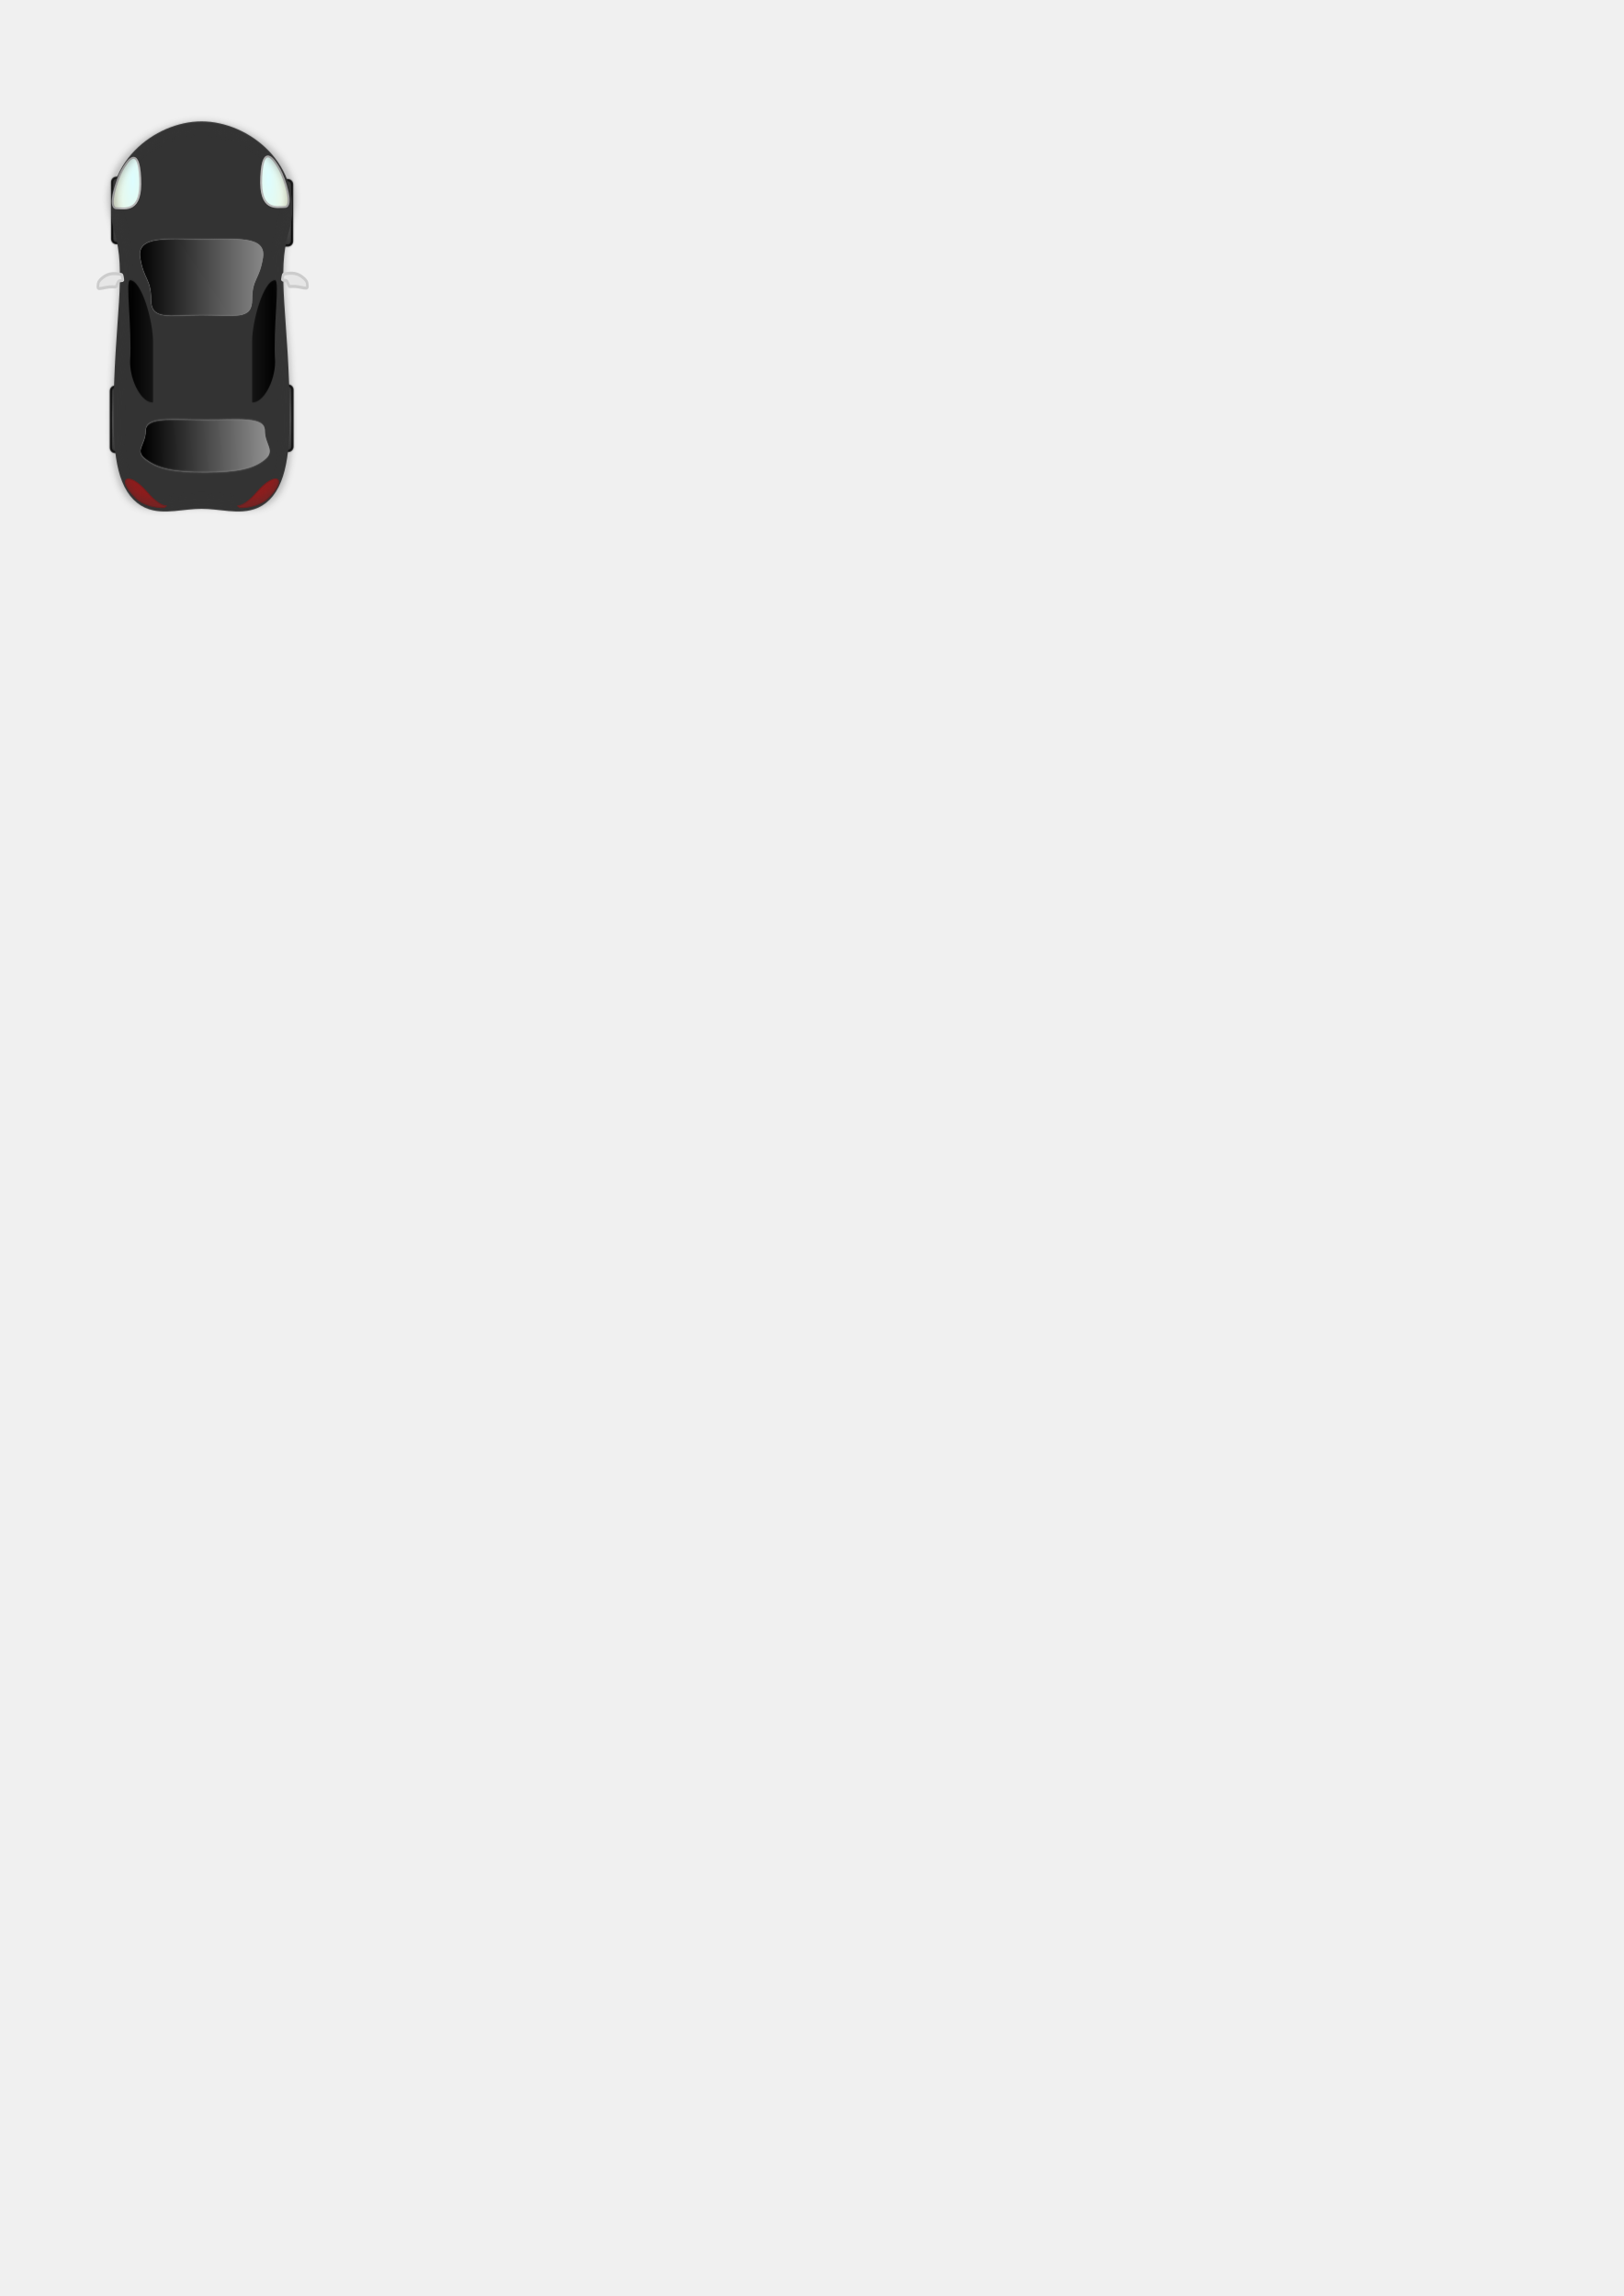
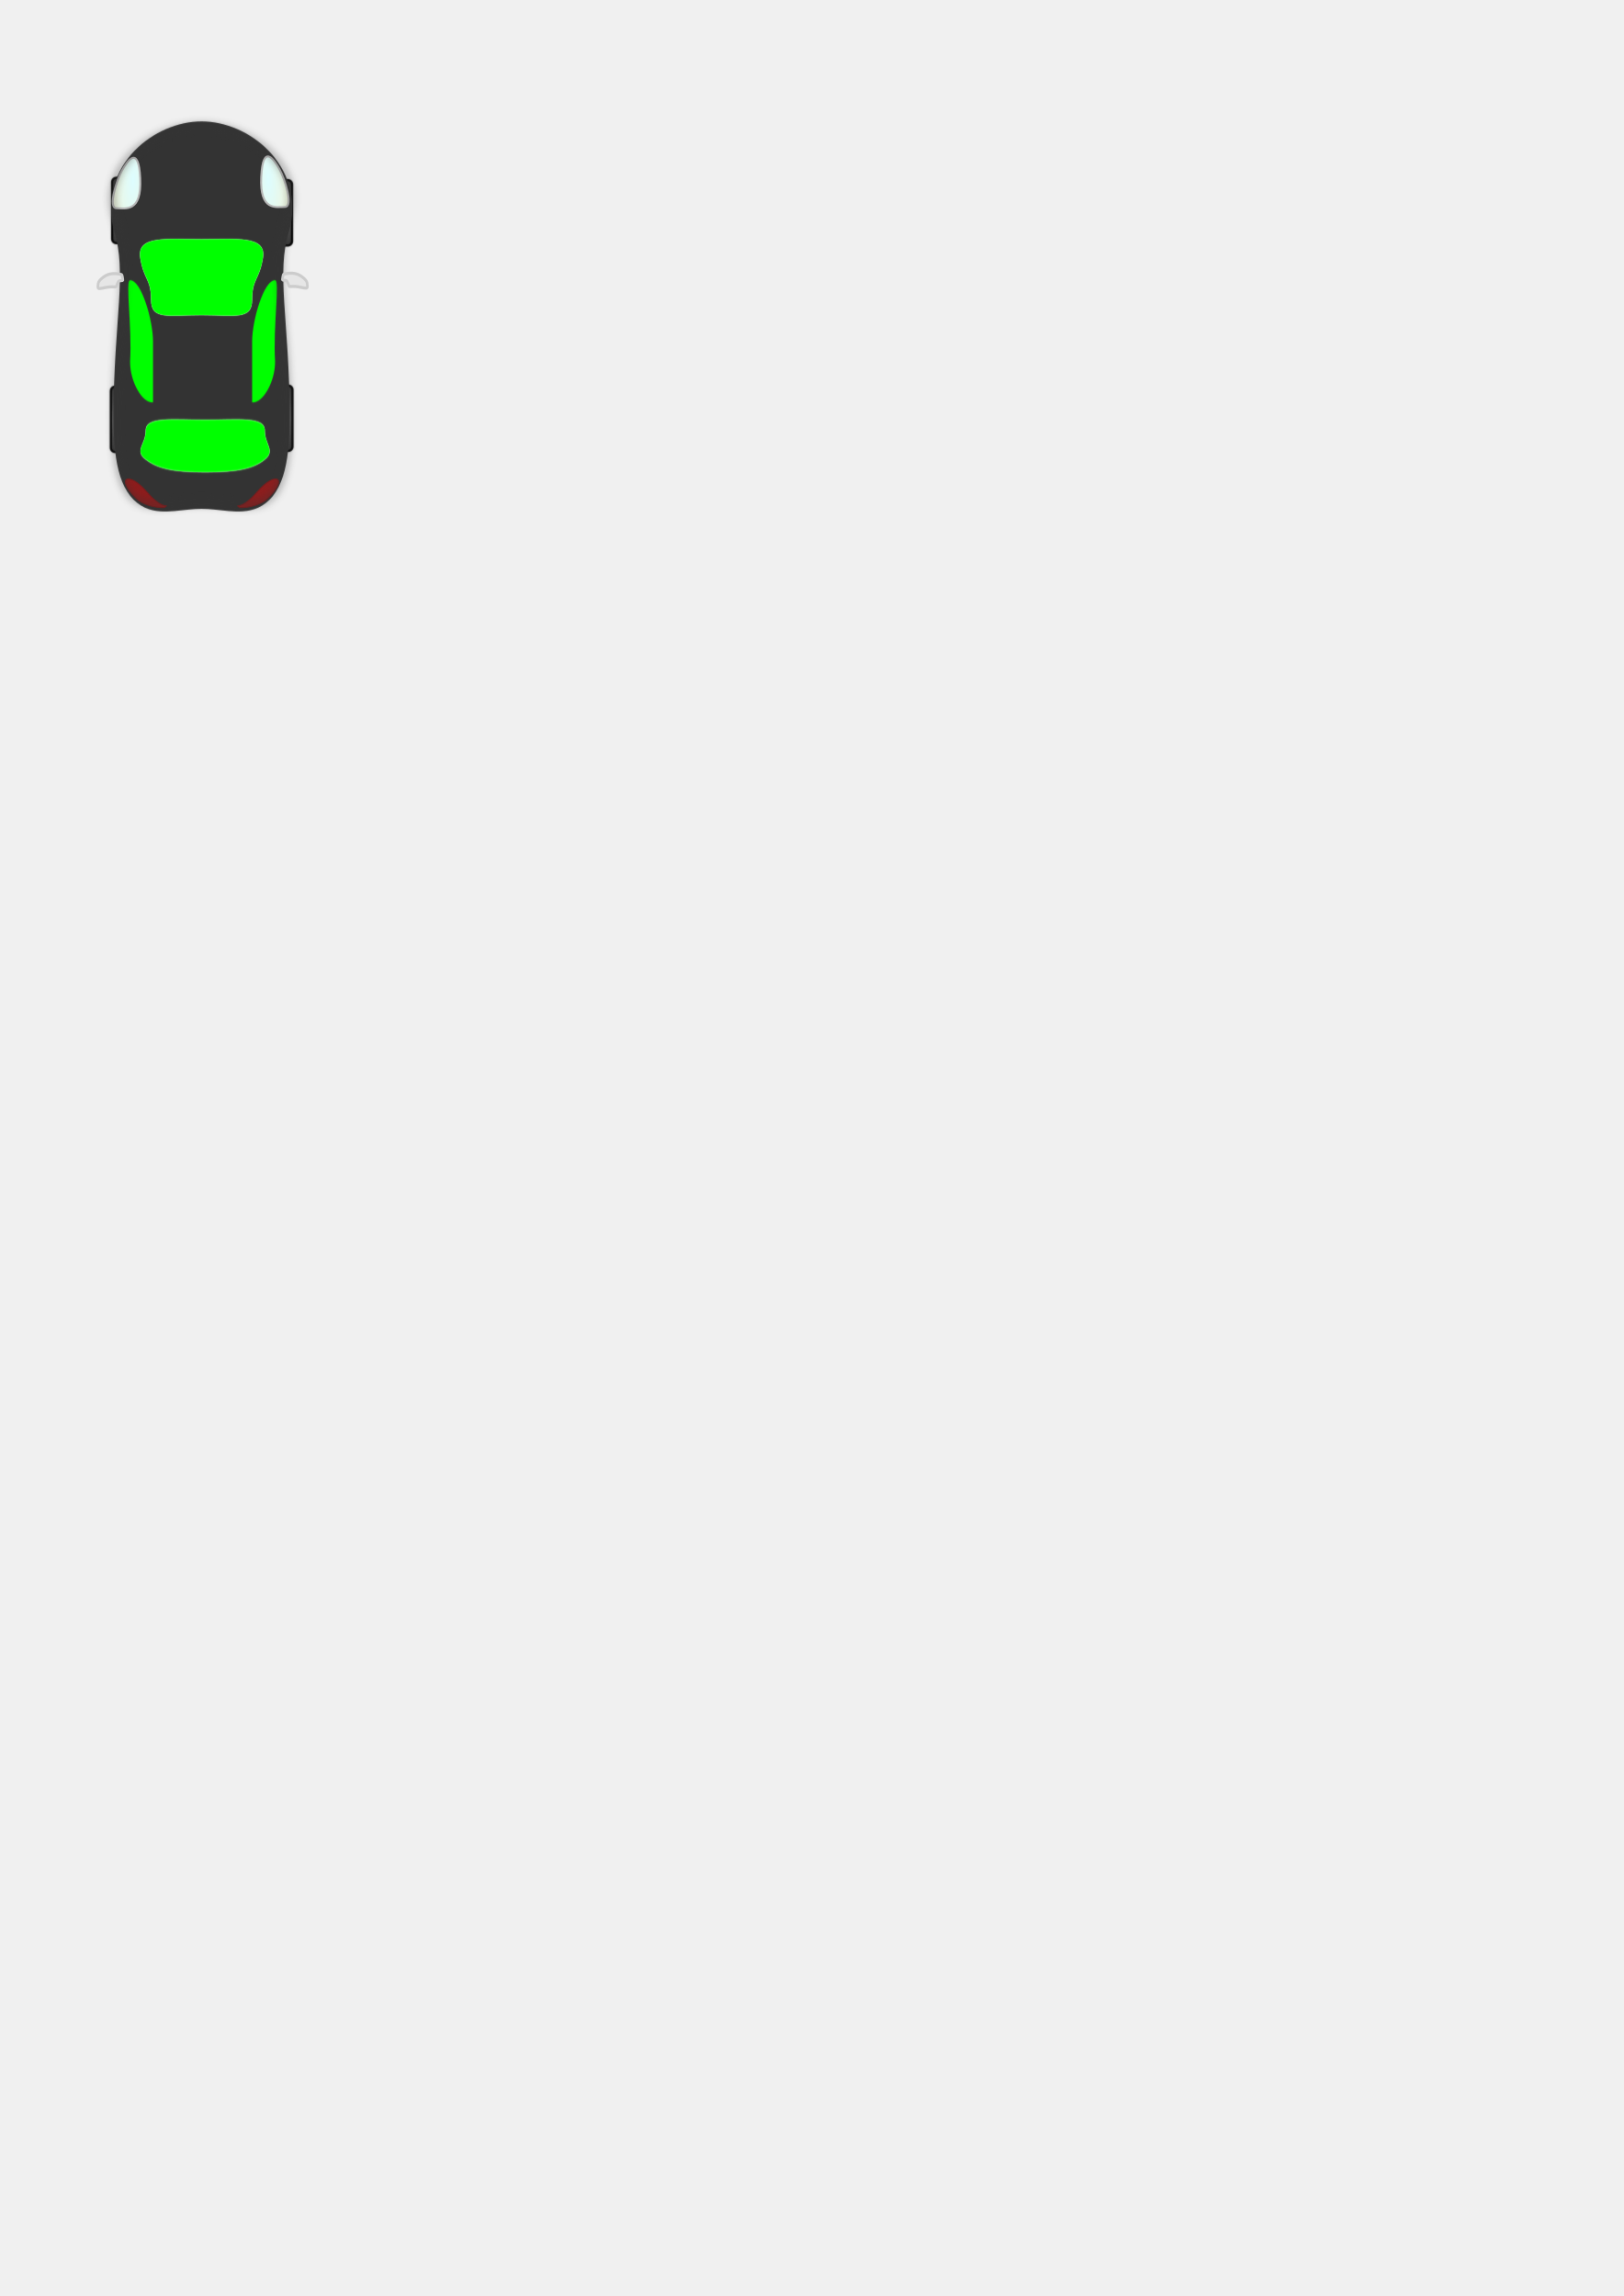
<svg xmlns="http://www.w3.org/2000/svg" xmlns:xlink="http://www.w3.org/1999/xlink" version="1.1" width="744.094" height="1052.362" id="svg3786">
  <defs id="defs3788">
    <filter color-interpolation-filters="sRGB" id="filter5746">
      <feGaussianBlur id="feGaussianBlur5748" stdDeviation="0.198" />
    </filter>
    <filter color-interpolation-filters="sRGB" id="filter5726">
      <feGaussianBlur id="feGaussianBlur5728" stdDeviation="1.332" />
    </filter>
    <radialGradient cx="484.318" cy="368.154" r="5.504" fx="484.318" fy="368.154" id="radialGradient5796" xlink:href="#linearGradient5790" gradientUnits="userSpaceOnUse" gradientTransform="matrix(2.726386,-0.03283298,0.026297,1.598964,-845.8005,-204.6091)" />
    <linearGradient id="linearGradient5790">
      <stop id="stop5792" style="stop-color:#ffc0db;stop-opacity:1" offset="0" />
      <stop id="stop5794" style="stop-color:#ffc0db;stop-opacity:0" offset="1" />
    </linearGradient>
    <radialGradient cx="484.318" cy="368.154" r="5.504" fx="484.318" fy="368.154" id="radialGradient5804" xlink:href="#linearGradient5798" gradientUnits="userSpaceOnUse" gradientTransform="matrix(2.726386,-0.03283298,0.026297,1.598964,-845.8005,-204.6091)" />
    <linearGradient id="linearGradient5798">
      <stop id="stop5800" style="stop-color:#ffcaca;stop-opacity:1" offset="0" />
      <stop id="stop5802" style="stop-color:#ffcaca;stop-opacity:0" offset="1" />
    </linearGradient>
    <filter color-interpolation-filters="sRGB" id="filter5261-9-2-7">
      <feGaussianBlur id="feGaussianBlur5263-5-9-3" stdDeviation="0.073" />
    </filter>
    <radialGradient cx="484.318" cy="368.154" r="5.504" fx="484.318" fy="368.154" id="radialGradient5788" xlink:href="#linearGradient5782" gradientUnits="userSpaceOnUse" gradientTransform="matrix(1.613677,0.01482455,-0.02377189,1.894757,-288.4626,-336.5879)" />
    <linearGradient id="linearGradient5782">
      <stop id="stop5784" style="stop-color:#ffc0db;stop-opacity:1" offset="0" />
      <stop id="stop5786" style="stop-color:#ffc0db;stop-opacity:0" offset="1" />
    </linearGradient>
    <radialGradient cx="484.318" cy="368.154" r="5.504" fx="484.318" fy="368.154" id="radialGradient5780" xlink:href="#linearGradient5774" gradientUnits="userSpaceOnUse" gradientTransform="matrix(1.613677,0.01482236,-0.010747,0.8567281,-293.2579,45.56736)" />
    <linearGradient id="linearGradient5774">
      <stop id="stop5776" style="stop-color:#ffcaca;stop-opacity:1" offset="0" />
      <stop id="stop5778" style="stop-color:#ffb3bc;stop-opacity:1" offset="1" />
    </linearGradient>
    <filter color-interpolation-filters="sRGB" id="filter5235-1-0-4">
      <feGaussianBlur id="feGaussianBlur5237-2-9-7" stdDeviation="1.923" />
    </filter>
    <radialGradient cx="280.596" cy="93.773" r="14.187" fx="280.596" fy="93.773" id="radialGradient4123-3-4-8" xlink:href="#linearGradient5218-3-9-0" gradientUnits="userSpaceOnUse" gradientTransform="matrix(-0.1249227,-2.738223,-0.7198769,0.04771019,78.35106,970.7761)" />
    <linearGradient id="linearGradient5218-3-9-0">
      <stop id="stop5220-9-9-5" style="stop-color:#ddfdff;stop-opacity:1" offset="0" />
      <stop id="stop5222-7-8-3" style="stop-color:#f1f4da;stop-opacity:1" offset="1" />
    </linearGradient>
    <linearGradient x1="300.736" y1="-9.267" x2="432" y2="-8" id="linearGradient4121-2-9-9" xlink:href="#linearGradient3842-8-3-3-8" gradientUnits="userSpaceOnUse" />
    <linearGradient id="linearGradient3842-8-3-3-8">
-       <stop id="stop3844-8-3-8-3" style="stop-color:#000000;stop-opacity:1" offset="0" />
+       <stop id="stop3844-8-3-8-3" style="stop-color:#00ff00;stop-opacity:1;" offset="0" />
      <stop id="stop3846-1-0-2-7" style="stop-color:#000000;stop-opacity:0" offset="1" />
    </linearGradient>
    <filter color-interpolation-filters="sRGB" id="filter5195-4-5-5">
      <feGaussianBlur id="feGaussianBlur5197-8-0-0" stdDeviation="0.367" />
    </filter>
    <linearGradient x1="301.773" y1="57.328" x2="424" y2="56" id="linearGradient4119-4-4-5" xlink:href="#linearGradient3842-8-3-3-8" gradientUnits="userSpaceOnUse" />
    <linearGradient id="linearGradient3697">
      <stop id="stop3699" style="stop-color:#000000;stop-opacity:1" offset="0" />
      <stop id="stop3701" style="stop-color:#000000;stop-opacity:0" offset="1" />
    </linearGradient>
    <filter color-interpolation-filters="sRGB" id="filter5191-3-8-9">
      <feGaussianBlur id="feGaussianBlur5193-9-5-4" stdDeviation="0.367" />
    </filter>
    <radialGradient cx="280.596" cy="93.773" r="14.187" fx="280.596" fy="93.773" id="radialGradient4117-2-7-7" xlink:href="#linearGradient5218-3-9-0" gradientUnits="userSpaceOnUse" gradientTransform="matrix(0.1249227,-2.738223,0.7198769,0.04771019,-188.686,971.4011)" />
    <linearGradient id="linearGradient3710">
      <stop id="stop3712" style="stop-color:#ddfdff;stop-opacity:1" offset="0" />
      <stop id="stop3714" style="stop-color:#f1f4da;stop-opacity:1" offset="1" />
    </linearGradient>
    <linearGradient x1="296" y1="16" x2="336" y2="16" id="linearGradient4115-4-1-5" xlink:href="#linearGradient3842-8-3-3-8" gradientUnits="userSpaceOnUse" gradientTransform="matrix(-0.7945321,0,0,1,611.894,0)" />
    <linearGradient id="linearGradient3717">
      <stop id="stop3719" style="stop-color:#000000;stop-opacity:1" offset="0" />
      <stop id="stop3721" style="stop-color:#000000;stop-opacity:0" offset="1" />
    </linearGradient>
    <filter color-interpolation-filters="sRGB" id="filter5183-9-9-4">
      <feGaussianBlur id="feGaussianBlur5185-0-8-1" stdDeviation="0.367" />
    </filter>
    <linearGradient x1="296" y1="16" x2="336" y2="16" id="linearGradient4113-5-6-0" xlink:href="#linearGradient3842-8-3-3-8" gradientUnits="userSpaceOnUse" gradientTransform="matrix(0.7945321,0,0,1,61.19691,0)" />
    <linearGradient id="linearGradient3726">
      <stop id="stop3728" style="stop-color:#000000;stop-opacity:1" offset="0" />
      <stop id="stop3730" style="stop-color:#000000;stop-opacity:0" offset="1" />
    </linearGradient>
    <filter color-interpolation-filters="sRGB" id="filter5187-7-6-1">
      <feGaussianBlur id="feGaussianBlur5189-4-9-1" stdDeviation="0.367" />
    </filter>
    <filter color-interpolation-filters="sRGB" id="filter5199-7-2-6">
      <feGaussianBlur id="feGaussianBlur5201-6-0-0" stdDeviation="0.367" />
    </filter>
    <radialGradient cx="375" cy="-372.362" r="5.25" fx="375" fy="-372.362" id="radialGradient4111-6-3-5" xlink:href="#linearGradient5100-2-3-7-8" gradientUnits="userSpaceOnUse" gradientTransform="matrix(-0.04717533,3.052047,-7.689917,-0.1188627,-2470.743,-1561.14)" />
    <linearGradient id="linearGradient5100-2-3-7-8">
      <stop id="stop5112-9-0-3-9" style="stop-color:#343434;stop-opacity:0.768" offset="0" />
      <stop id="stop5114-8-9-1-9" style="stop-color:#343434;stop-opacity:1" offset="1" />
      <stop id="stop5104-2-0-5-8" style="stop-color:#343434;stop-opacity:0.795" offset="1" />
    </linearGradient>
    <filter x="-0.104" y="-0.035" width="1.209" height="1.07" color-interpolation-filters="sRGB" id="filter5132-9-8-5-3">
      <feGaussianBlur id="feGaussianBlur5134-0-0-9-2" stdDeviation="0.435" />
    </filter>
    <radialGradient cx="375" cy="-372.362" r="5.25" fx="375" fy="-372.362" id="radialGradient4109-1-8-1" xlink:href="#linearGradient5100-9-5-7-4" gradientUnits="userSpaceOnUse" gradientTransform="matrix(-0.04717533,3.052047,-7.689917,-0.1188627,-2470.743,-1561.14)" />
    <linearGradient id="linearGradient5100-9-5-7-4">
      <stop id="stop5112-7-1-5-3" style="stop-color:#343434;stop-opacity:0.768" offset="0" />
      <stop id="stop5114-2-0-8-8" style="stop-color:#343434;stop-opacity:1" offset="1" />
      <stop id="stop5104-3-3-9-2" style="stop-color:#343434;stop-opacity:0.795" offset="1" />
    </linearGradient>
    <filter x="-0.104" y="-0.035" width="1.209" height="1.07" color-interpolation-filters="sRGB" id="filter5132-5-9-4-7">
      <feGaussianBlur id="feGaussianBlur5134-2-5-0-0" stdDeviation="0.435" />
    </filter>
    <radialGradient cx="375" cy="-372.362" r="5.25" fx="375" fy="-372.362" id="radialGradient4107-8-0-8" xlink:href="#linearGradient5100-5-9-1-6" gradientUnits="userSpaceOnUse" gradientTransform="matrix(-0.04717533,3.052047,-7.689917,-0.1188627,-2470.743,-1561.14)" />
    <linearGradient id="linearGradient5100-5-9-1-6">
      <stop id="stop5112-1-6-2-9" style="stop-color:#343434;stop-opacity:0.768" offset="0" />
      <stop id="stop5114-4-2-2-7" style="stop-color:#343434;stop-opacity:1" offset="1" />
      <stop id="stop5104-9-5-2-8" style="stop-color:#343434;stop-opacity:0.795" offset="1" />
    </linearGradient>
    <filter x="-0.104" y="-0.035" width="1.209" height="1.07" color-interpolation-filters="sRGB" id="filter5132-8-7-2-5">
      <feGaussianBlur id="feGaussianBlur5134-8-6-5-3" stdDeviation="0.435" />
    </filter>
    <radialGradient cx="375" cy="-372.362" r="5.25" fx="375" fy="-372.362" id="radialGradient5125" xlink:href="#linearGradient5100-8-2-0" gradientUnits="userSpaceOnUse" gradientTransform="matrix(-0.04717533,3.052047,-7.689917,-0.1188627,-2470.743,-1561.14)" />
    <linearGradient id="linearGradient5100-8-2-0">
      <stop id="stop5112-5-1-5" style="stop-color:#343434;stop-opacity:0.768" offset="0" />
      <stop id="stop5114-9-9-5" style="stop-color:#343434;stop-opacity:1" offset="1" />
      <stop id="stop5104-30-5-9" style="stop-color:#343434;stop-opacity:0.795" offset="1" />
    </linearGradient>
    <filter x="-0.104" y="-0.035" width="1.209" height="1.07" color-interpolation-filters="sRGB" id="filter5132-2-7-9">
      <feGaussianBlur id="feGaussianBlur5134-5-5-8" stdDeviation="0.435" />
    </filter>
    <radialGradient cx="375" cy="-372.362" r="5.25" fx="375" fy="-372.362" id="radialGradient3784" xlink:href="#linearGradient5100-8-2-0" gradientUnits="userSpaceOnUse" gradientTransform="matrix(-0.04717533,3.052047,-7.689917,-0.1188627,-2470.743,-1561.14)" />
  </defs>
  <g id="layer1" transform="translate(147.1523,-124.8565)">
    <rect width="10" height="30" ry="1.97" x="370" y="-387.362" transform="matrix(1,0,0,-1,-465.7661,-151.0306)" id="rect4065-1-3-1" style="fill:url(#radialGradient3784);fill-opacity:1;stroke:#000000;stroke-width:1;stroke-linecap:round;stroke-linejoin:round;stroke-miterlimit:4;stroke-opacity:1;stroke-dasharray:none;stroke-dashoffset:0;filter:url(#filter5132-2-7-9)" />
    <rect width="10" height="30" ry="1.97" x="370" y="-387.362" transform="matrix(1,0,0,-1,-393.2914,-149.9697)" id="rect4067-5-7-9" style="fill:url(#radialGradient4107-8-0-8);fill-opacity:1;stroke:#000000;stroke-width:1;stroke-linecap:round;stroke-linejoin:round;stroke-miterlimit:4;stroke-opacity:1;stroke-dasharray:none;stroke-dashoffset:0;filter:url(#filter5132-8-7-2-5)" />
    <rect width="10" height="30" ry="1.97" x="370" y="-387.362" transform="matrix(1,0,0,-1,-393.1111,-55.80993)" id="rect4069-7-5-4" style="fill:url(#radialGradient4109-1-8-1);fill-opacity:1;stroke:#000000;stroke-width:1;stroke-linecap:round;stroke-linejoin:round;stroke-miterlimit:4;stroke-opacity:1;stroke-dasharray:none;stroke-dashoffset:0;filter:url(#filter5132-5-9-4-7)" />
    <rect width="10" height="30" ry="1.97" x="370" y="-387.362" transform="matrix(1,0,0,-1,-466.3471,-55.30486)" id="rect4071-7-3-4" style="fill:url(#radialGradient4111-6-3-5);fill-opacity:1;stroke:#000000;stroke-width:1;stroke-linecap:round;stroke-linejoin:round;stroke-miterlimit:4;stroke-opacity:1;stroke-dasharray:none;stroke-dashoffset:0;filter:url(#filter5132-9-8-5-3)" />
    <path d="m 336,-72 c 22.16,0 48,17 40,39 -8,22 0,44 0,88 0,44 -17.84,33 -40,33 -22.16,0 -40,11 -40,-33 0,-44 8,-66 0,-88 -8,-22 17.84,-39 40,-39 z" transform="matrix(0.8271939,0,0,1,-332.7051,261.2919)" id="path4073-9-0-0" style="fill:#333333;fill-opacity:1;stroke:#333333;stroke-width:17.589;stroke-linecap:round;stroke-miterlimit:4;stroke-opacity:1;stroke-dasharray:none;stroke-dashoffset:0;filter:url(#filter5199-7-2-6)" />
-     <path d="m 296.378,-8 c 6.356,0 12.713,16 12.713,24 0,8 0,16 0,24 -5.876,0.413 -12.713,-8 -12.713,-16 1.216,-13.826 -2.815,-31.937 0,-32 z" transform="matrix(0.8271939,0,0,1.166667,-332.7051,262.6252)" id="path4075-4-3-8" style="fill:url(#linearGradient4113-5-6-0);fill-opacity:1;stroke:none;filter:url(#filter5187-7-6-1)" />
-     <path d="M 376.713,-8 C 370.356,-8 364,8 364,16 c 0,8 0,16 0,24 5.876,0.413 12.713,-8 12.713,-16 -1.216,-13.826 2.815,-31.937 0,-32 z" transform="matrix(0.8271939,0,0,1.166667,-332.7051,262.6252)" id="path4077-1-9-7" style="fill:url(#linearGradient4115-4-1-5);fill-opacity:1;stroke:none;filter:url(#filter5183-9-9-4)" />
+     <path d="m 296.378,-8 c 6.356,0 12.713,16 12.713,24 0,8 0,16 0,24 -5.876,0.413 -12.713,-8 -12.713,-16 1.216,-13.826 -2.815,-31.937 0,-32 z" transform="matrix(0.8271939,0,0,1.166667,-332.7051,262.6252)" id="path4075-4-3-8" style="fill:#00ff00;fill-opacity:1;stroke:none;filter:url(#filter5187-7-6-1)" />
+     <path d="M 376.713,-8 C 370.356,-8 364,8 364,16 c 0,8 0,16 0,24 5.876,0.413 12.713,-8 12.713,-16 -1.216,-13.826 2.815,-31.937 0,-32 z" transform="matrix(0.8271939,0,0,1.166667,-332.7051,262.6252)" id="path4077-1-9-7" style="fill:#00ff00;fill-opacity:1;stroke:none;filter:url(#filter5183-9-9-4)" />
    <path d="M -82.894,206.566 C -82.117,222.386 -89.682,220.31 -93.752,220.31 c -4.07,0 0.04,-12.874 2.451,-17.221 2.411,-4.347 7.63,-12.342 8.407,3.478 z" id="path4079-7-7-2" style="fill:url(#radialGradient4117-2-7-7);fill-opacity:1;stroke:#b6b6b6;stroke-width:0.906;stroke-linecap:round;stroke-miterlimit:4;stroke-opacity:1;stroke-dasharray:none;stroke-dashoffset:0" />
    <path d="m 336,66.8 c 18.282,0 26.922,-1.363 33,-4.582 6.078,-3.22 0,-5.17 0,-10.34 C 369,46.708 354.282,48 336,48 c -18.282,0 -33,-1.292 -33,3.877 0,5.17 -6.501,7.12 0,10.34 6.501,3.22 14.718,4.582 33,4.582 z" transform="matrix(0.8271939,0,0,1.276596,-331.028,256.0153)" id="path4556-5-6" style="fill:#ffffff;fill-opacity:1;stroke:none;filter:url(#filter5191-3-8-9)" />
-     <path d="m 336,66.8 c 18.282,0 26.922,-1.363 33,-4.582 6.078,-3.22 0,-5.17 0,-10.34 C 369,46.708 354.282,48 336,48 c -18.282,0 -33,-1.292 -33,3.877 0,5.17 -6.501,7.12 0,10.34 6.501,3.22 14.718,4.582 33,4.582 z" transform="matrix(0.8271939,0,0,1.276596,-331.028,256.0153)" id="path4087-8-5-1" style="fill:url(#linearGradient4119-4-4-5);fill-opacity:1;stroke:none;filter:url(#filter5191-3-8-9)" />
+     <path d="m 336,66.8 c 18.282,0 26.922,-1.363 33,-4.582 6.078,-3.22 0,-5.17 0,-10.34 C 369,46.708 354.282,48 336,48 c -18.282,0 -33,-1.292 -33,3.877 0,5.17 -6.501,7.12 0,10.34 6.501,3.22 14.718,4.582 33,4.582 z" transform="matrix(0.8271939,0,0,1.276596,-331.028,256.0153)" id="path4087-8-5-1" style="fill:#00ff00;fill-opacity:1;stroke:none;filter:url(#filter5191-3-8-9)" />
    <path d="m 336,-26.8 c 18.836,0 36,-1.835 34,8.482 -2,10.318 -6,9.57 -6,19.14 C 364,10.393 354.836,8 336,8 317.164,8 308,10.393 308,0.823 308,-8.748 304,-8 302,-18.317 300,-28.635 317.164,-26.8 336,-26.8 z" transform="matrix(0.8271939,0,0,1,-332.7051,261.2919)" id="path4089-8-5-7" style="fill:#ffffff;fill-opacity:1;stroke:none;filter:url(#filter5195-4-5-5)" />
-     <path d="m 336,-26.8 c 18.836,0 36,-1.835 34,8.482 -2,10.318 -6,9.57 -6,19.14 C 364,10.393 354.836,8 336,8 317.164,8 308,10.393 308,0.823 308,-8.748 304,-8 302,-18.317 300,-28.635 317.164,-26.8 336,-26.8 z" transform="matrix(0.8271939,0,0,1,-332.7051,261.2919)" id="path4091-4-8-7" style="fill:url(#linearGradient4121-2-9-9);fill-opacity:1;stroke:none;filter:url(#filter5195-4-5-5)" />
+     <path d="m 336,-26.8 c 18.836,0 36,-1.835 34,8.482 -2,10.318 -6,9.57 -6,19.14 C 364,10.393 354.836,8 336,8 317.164,8 308,10.393 308,0.823 308,-8.748 304,-8 302,-18.317 300,-28.635 317.164,-26.8 336,-26.8 z" transform="matrix(0.8271939,0,0,1,-332.7051,261.2919)" id="path4091-4-8-7" style="fill:#00ff00;fill-opacity:1;stroke:none;filter:url(#filter5195-4-5-5)" />
    <path d="m -27.441,205.941 c -0.777,15.82 6.788,13.744 10.858,13.744 4.07,0 -0.04,-12.874 -2.451,-17.221 -2.411,-4.347 -7.63,-12.342 -8.407,3.478 z" id="path4093-2-5-3" style="fill:url(#radialGradient4123-3-4-8);fill-opacity:1;stroke:#b6b6b6;stroke-width:0.906;stroke-linecap:round;stroke-miterlimit:4;stroke-opacity:1;stroke-dasharray:none;stroke-dashoffset:0" />
    <path d="m -79.934,350.281 c 8.337,9.712 10.755,4.745 8.13,7.18 -4.635,0.253 -10.223,-1.517 -12.883,-4.115 -9.801,-9.572 -3.584,-12.777 4.753,-3.065 z" id="path4095-3-5-4" style="opacity:0.442;fill:#ff0000;fill-opacity:1;stroke:#cb0000;stroke-width:0.5;stroke-linecap:round;stroke-linejoin:round;stroke-miterlimit:4;stroke-opacity:1;stroke-dasharray:none;stroke-dashoffset:0" />
    <path d="m -29.236,350.281 c -8.337,9.712 -10.755,4.745 -8.13,7.18 4.635,0.253 10.223,-1.517 12.883,-4.115 9.801,-9.572 3.584,-12.777 -4.753,-3.065 z" id="path4097-8-1-5" style="opacity:0.44;fill:#ff0000;fill-opacity:1;stroke:#cb0000;stroke-width:0.5;stroke-linecap:round;stroke-linejoin:round;stroke-miterlimit:4;stroke-opacity:1;stroke-dasharray:none;stroke-dashoffset:0" />
    <path d="m 336,-72 c 22.16,0 48,17 40,39 -8,22 0,44 0,88 0,44 -17.84,33 -40,33 -22.16,0 -40,11 -40,-33 0,-44 8,-66 0,-88 -8,-22 17.84,-39 40,-39 z" transform="matrix(0.9866088,0,0,1.076902,-386.2112,260.2317)" id="path4099-4-3-9" style="fill:none;stroke:#343434;stroke-width:1.099;stroke-linecap:round;stroke-miterlimit:4;stroke-opacity:1;stroke-dasharray:none;stroke-dashoffset:0;filter:url(#filter5235-1-0-4)" />
    <path d="m 488.571,366.023 c -3.211,-0.702 -5.594,-0.28 -7.678,1.356 -0.592,0.464 -1.166,1 -1.262,1.608 -0.264,1.672 -0.127,1.74 1.257,1.548 1.474,-0.204 2.617,-0.521 4.099,-0.484 2.281,0.057 1.136,0.196 2.381,-1.701 0.376,-0.573 1.901,-0.105 1.732,-0.651 -0.085,-0.275 -0.176,-1.599 -0.529,-1.676 z" transform="matrix(1.196046,0,0,1.39772,-675.833,-260.8961)" id="path4101-1-0-1" style="fill:#e6e6e6;fill-opacity:1;stroke:#cccccc;stroke-width:1px;stroke-linecap:butt;stroke-linejoin:miter;stroke-opacity:1;filter:url(#filter5261-9-2-7)" />
    <path d="m 488.571,366.023 c -3.211,-0.702 -5.594,-0.28 -7.678,1.356 -0.592,0.464 -1.166,1 -1.262,1.608 -0.264,1.672 -0.127,1.74 1.257,1.548 1.474,-0.204 2.617,-0.521 4.099,-0.484 2.281,0.057 1.136,0.196 2.381,-1.701 0.376,-0.573 1.901,-0.105 1.732,-0.651 -0.085,-0.275 -0.176,-1.599 -0.529,-1.676 z" transform="matrix(-1.196046,0,0,1.39772,567.2615,-261.09)" id="path4103-3-6-0" style="fill:#e6e6e6;fill-opacity:1;stroke:#cccccc;stroke-width:1px;stroke-linecap:butt;stroke-linejoin:miter;stroke-opacity:1;filter:url(#filter5261-9-2-7)" />
  </g>
</svg>
